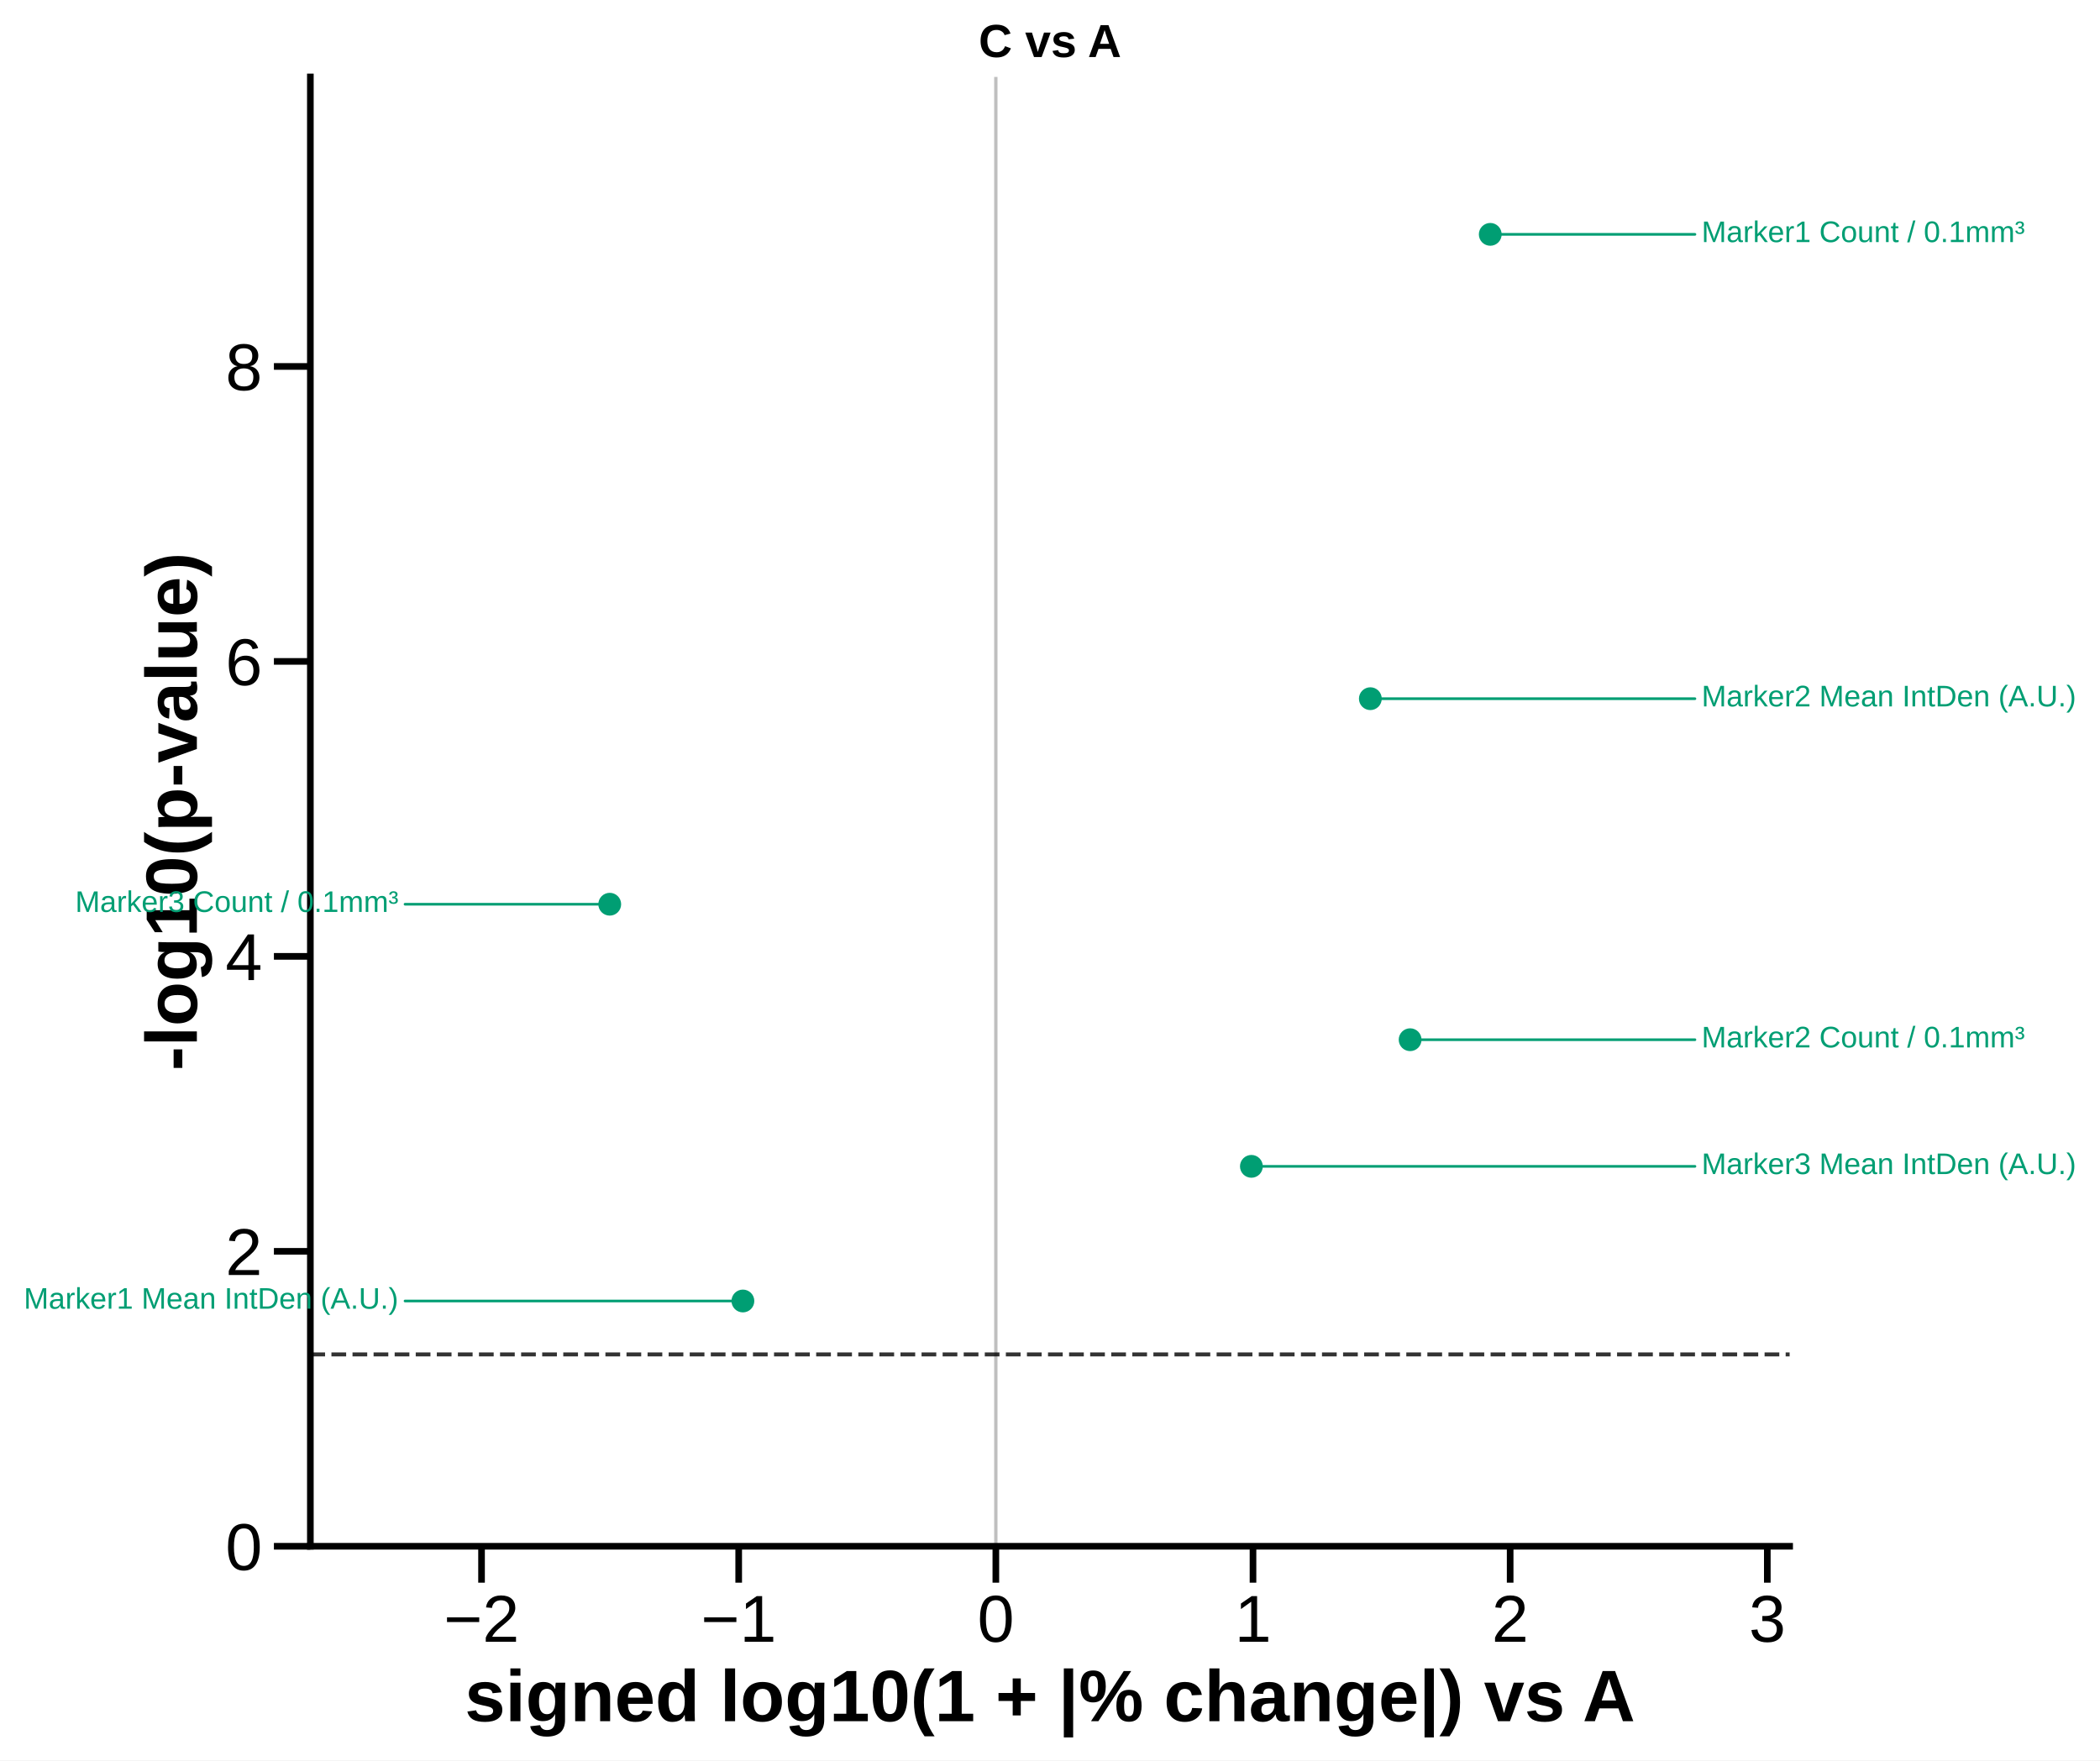
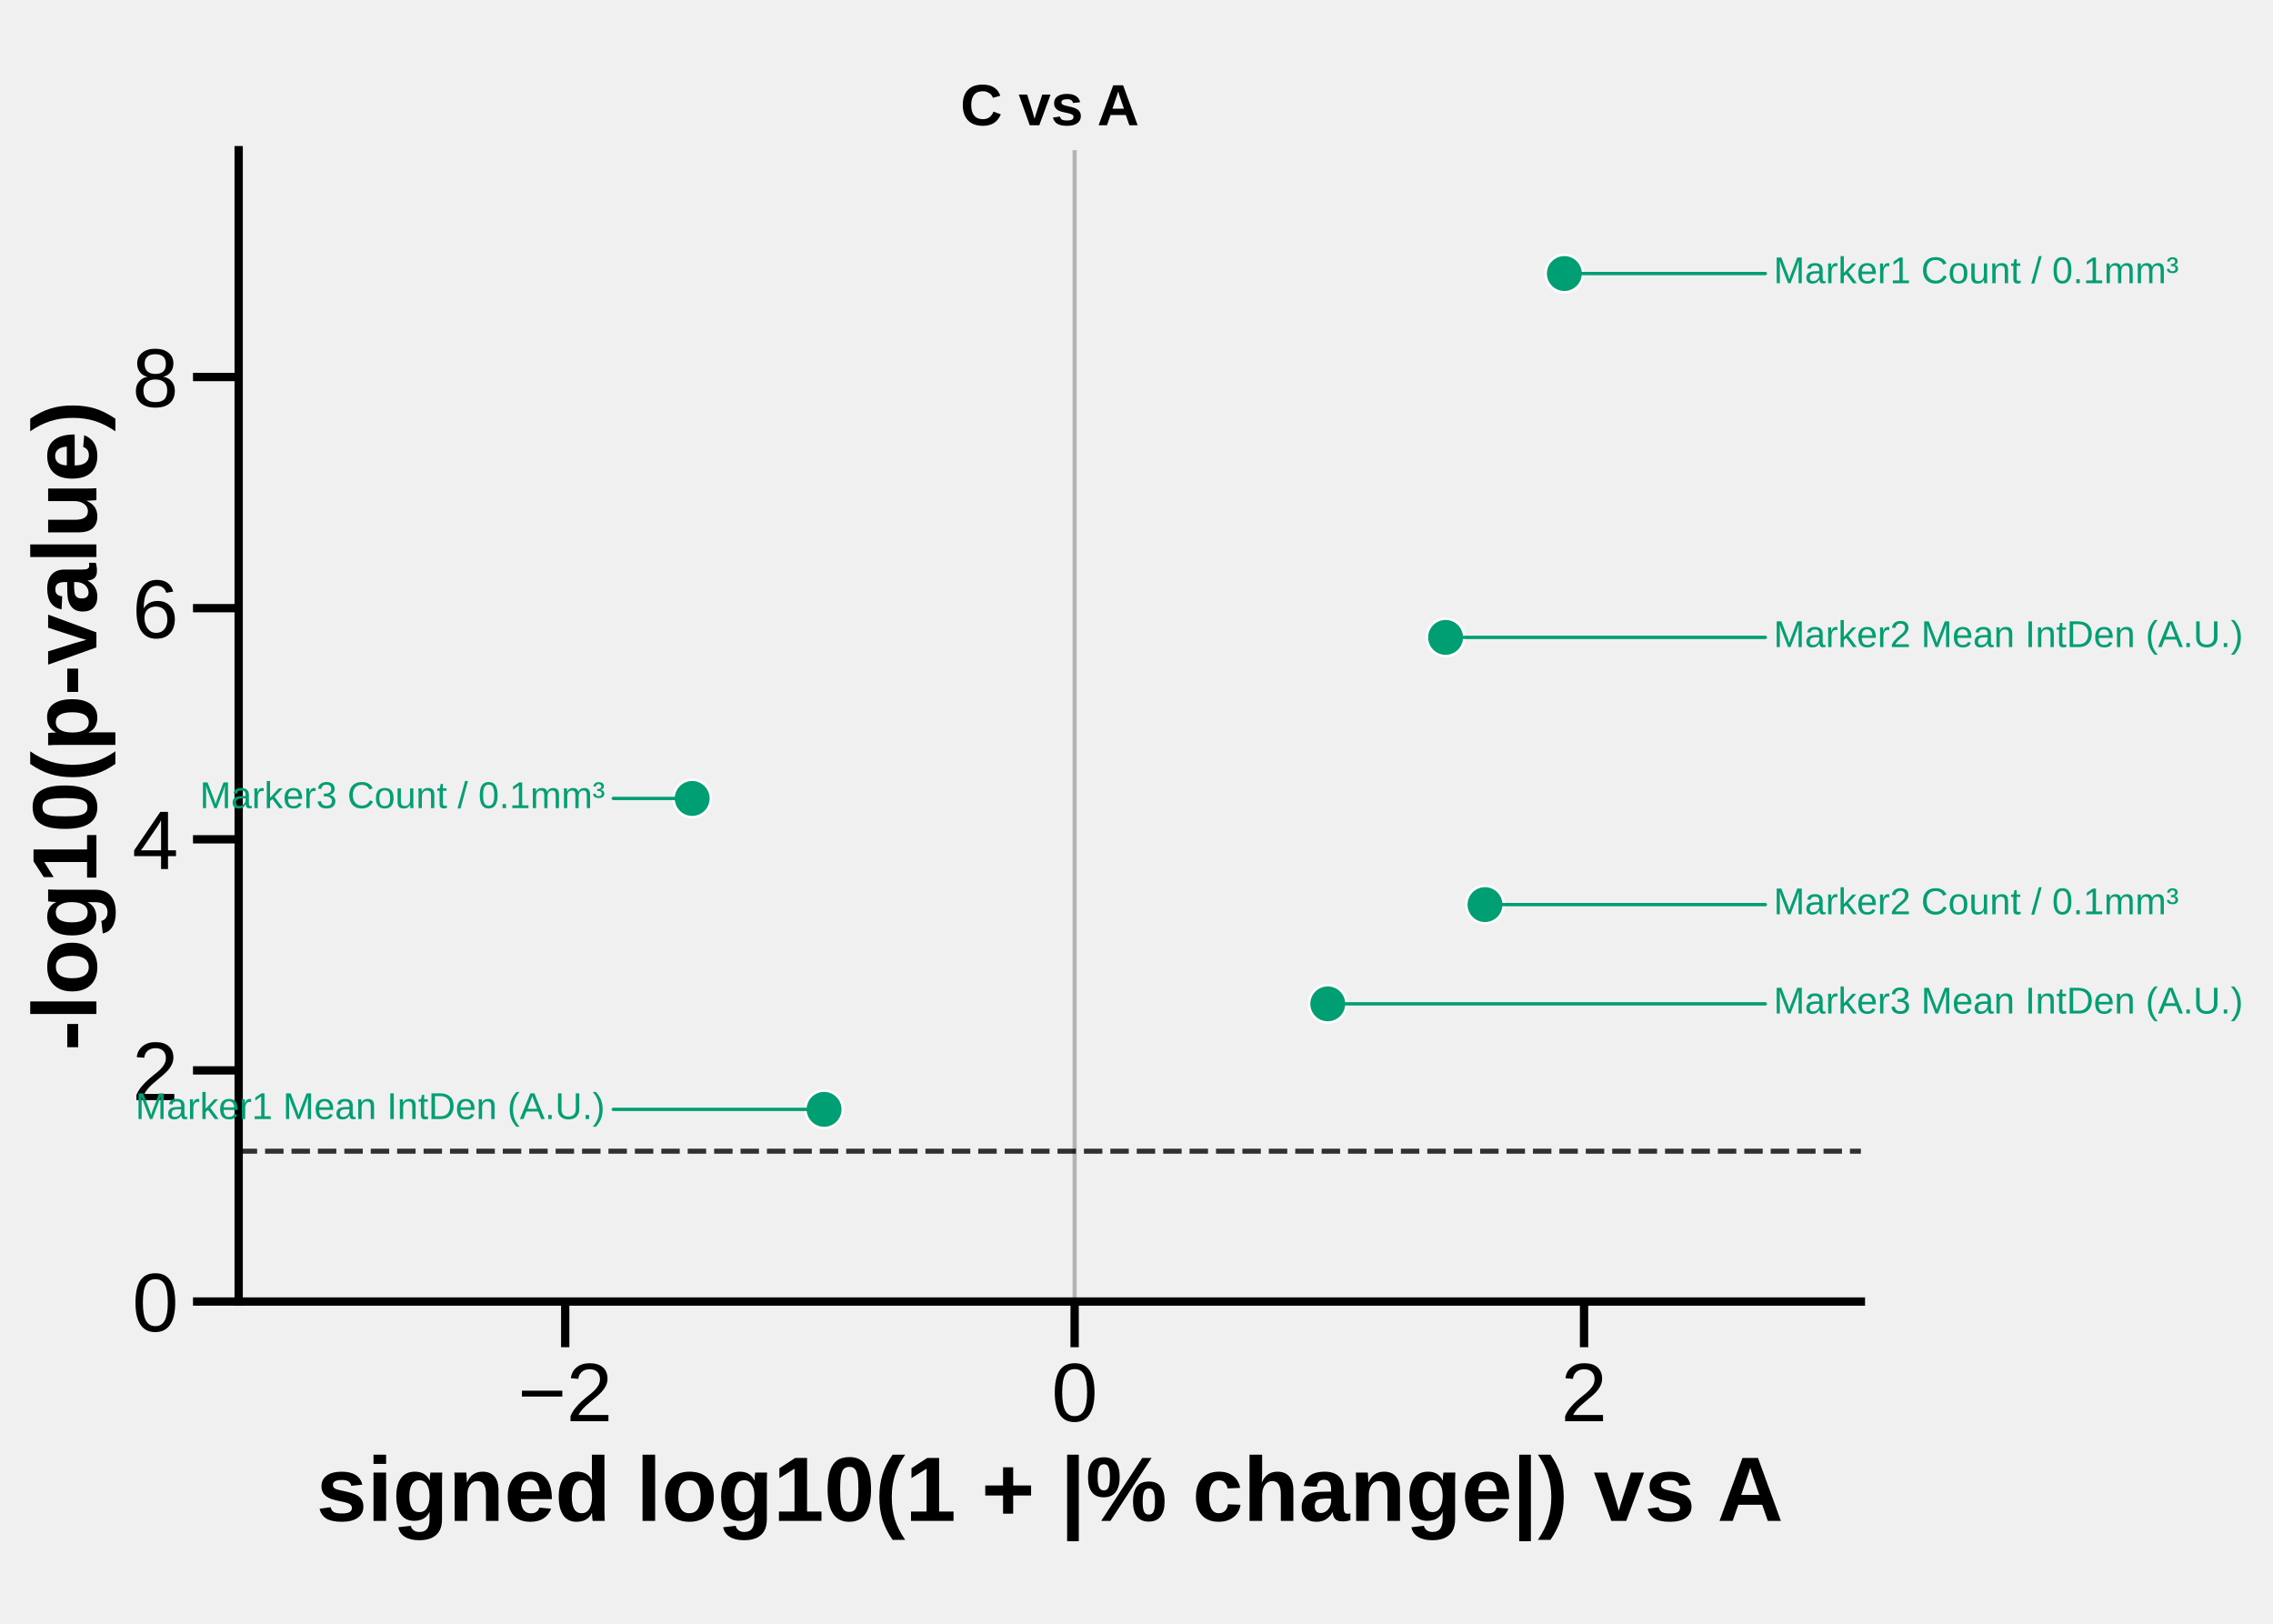
- <svg xmlns="http://www.w3.org/2000/svg" xmlns:xlink="http://www.w3.org/1999/xlink" width="633.715pt" height="531.377pt" viewBox="0 0 633.715 531.377" version="1.1">
+ <svg xmlns="http://www.w3.org/2000/svg" xmlns:xlink="http://www.w3.org/1999/xlink" width="504pt" height="360pt" viewBox="0 0 547.296 365.057" version="1.1">
  <defs>
    <style type="text/css">*{stroke-linejoin: round; stroke-linecap: butt}</style>
  </defs>
  <g id="figure_1">
    <g id="patch_1">
-       <path d="M 0 531.377  L 633.715 531.377  L 633.715 0  L 0 0  z " style="fill: #ffffff" />
+       <path d="M 0 365.057  L 547.296 365.057  L 547.296 0  L 0 0  L 0 365.057  z " style="fill: none" />
    </g>
    <g id="axes_1">
      <g id="patch_2">
-         <path d="M 93.657 466.741  L 540.057 466.741  L 540.057 23.221  L 93.657 23.221  z " style="fill: #ffffff" />
+         <path d="M 57.468 300.421  L 448.067 300.421  L 448.067 23.221  L 57.468 23.221  L 57.468 300.421  z " style="fill: none" />
      </g>
      <g id="matplotlib.axis_1">
        <g id="xtick_1">
          <g id="line2d_1">
            <defs>
-               <path id="mda907279f9" d="M 0 0  L 0 11  " style="stroke: #000000; stroke-width: 2" />
+               <path id="m1e5121c3e1" d="M 0 0  L 0 11  " style="stroke: #000000; stroke-width: 2" />
            </defs>
            <g>
-               <use xlink:href="#mda907279f9" x="145.313" y="466.741" style="stroke: #000000; stroke-width: 2" />
+               <use xlink:href="#m1e5121c3e1" x="136.092" y="300.421" style="stroke: #000000; stroke-width: 2" />
            </g>
          </g>
          <g id="text_1">
-             <text style="font-size: 20px; font-family: 'Arial'; text-anchor: middle" x="145.313" y="495.557" transform="rotate(-0 145.3128 495.5566)">−2</text>
+             <text style="font: 20px 'Arial'; text-anchor: middle" x="136.092" y="329.237" transform="rotate(-0 136.092 329.2366)">−2</text>
          </g>
        </g>
        <g id="xtick_2">
          <g id="line2d_2">
            <g>
-               <use xlink:href="#mda907279f9" x="222.914" y="466.741" style="stroke: #000000; stroke-width: 2" />
+               <use xlink:href="#m1e5121c3e1" x="258.752" y="300.421" style="stroke: #000000; stroke-width: 2" />
            </g>
          </g>
          <g id="text_2">
-             <text style="font-size: 20px; font-family: 'Arial'; text-anchor: middle" x="222.914" y="495.557" transform="rotate(-0 222.914 495.5566)">−1</text>
+             <text style="font: 20px 'Arial'; text-anchor: middle" x="258.752" y="329.237" transform="rotate(-0 258.752 329.2366)">0</text>
          </g>
        </g>
        <g id="xtick_3">
          <g id="line2d_3">
            <g>
-               <use xlink:href="#mda907279f9" x="300.515" y="466.741" style="stroke: #000000; stroke-width: 2" />
+               <use xlink:href="#m1e5121c3e1" x="381.412" y="300.421" style="stroke: #000000; stroke-width: 2" />
            </g>
          </g>
          <g id="text_3">
-             <text style="font-size: 20px; font-family: 'Arial'; text-anchor: middle" x="300.515" y="495.557" transform="rotate(-0 300.5152 495.5566)">0</text>
+             <text style="font: 20px 'Arial'; text-anchor: middle" x="381.412" y="329.237" transform="rotate(-0 381.412 329.2366)">2</text>
          </g>
        </g>
-         <g id="xtick_4">
-           <g id="line2d_4">
-             <g>
-               <use xlink:href="#mda907279f9" x="378.116" y="466.741" style="stroke: #000000; stroke-width: 2" />
-             </g>
-           </g>
-           <g id="text_4">
-             <text style="font-size: 20px; font-family: 'Arial'; text-anchor: middle" x="378.116" y="495.557" transform="rotate(-0 378.1164 495.5566)">1</text>
-           </g>
-         </g>
-         <g id="xtick_5">
-           <g id="line2d_5">
-             <g>
-               <use xlink:href="#mda907279f9" x="455.718" y="466.741" style="stroke: #000000; stroke-width: 2" />
-             </g>
-           </g>
-           <g id="text_5">
-             <text style="font-size: 20px; font-family: 'Arial'; text-anchor: middle" x="455.718" y="495.557" transform="rotate(-0 455.7177 495.5566)">2</text>
-           </g>
-         </g>
-         <g id="xtick_6">
-           <g id="line2d_6">
-             <g>
-               <use xlink:href="#mda907279f9" x="533.319" y="466.741" style="stroke: #000000; stroke-width: 2" />
-             </g>
-           </g>
-           <g id="text_6">
-             <text style="font-size: 20px; font-family: 'Arial'; text-anchor: middle" x="533.319" y="495.557" transform="rotate(-0 533.3189 495.5566)">3</text>
-           </g>
-         </g>
-         <g id="text_7">
-           <text style="font-weight: 700; font-size: 22px; font-family: 'Arial'; text-anchor: middle" x="316.857" y="519.547" transform="rotate(-0 316.8573 519.5469)">signed log10(1 + |% change|) vs A</text>
+         <g id="text_4">
+           <text style="font: 700 22px 'Arial'; text-anchor: middle" x="252.768" y="353.227" transform="rotate(-0 252.7675 353.2269)">signed log10(1 + |% change|) vs A</text>
        </g>
      </g>
      <g id="matplotlib.axis_2">
        <g id="ytick_1">
-           <g id="line2d_7">
+           <g id="line2d_4">
            <defs>
-               <path id="mf16f815355" d="M 0 0  L -11 0  " style="stroke: #000000; stroke-width: 2" />
+               <path id="mb2d320cdbd" d="M 0 0  L -11 0  " style="stroke: #000000; stroke-width: 2" />
            </defs>
            <g>
-               <use xlink:href="#mf16f815355" x="93.657" y="466.741" style="stroke: #000000; stroke-width: 2" />
+               <use xlink:href="#mb2d320cdbd" x="57.468" y="300.421" style="stroke: #000000; stroke-width: 2" />
+             </g>
+           </g>
+           <g id="text_5">
+             <text style="font: 20px 'Arial'; text-anchor: end" x="42.968" y="307.579" transform="rotate(-0 42.9675 307.5788)">0</text>
+           </g>
+         </g>
+         <g id="ytick_2">
+           <g id="line2d_5">
+             <g>
+               <use xlink:href="#mb2d320cdbd" x="57.468" y="244.776" style="stroke: #000000; stroke-width: 2" />
+             </g>
+           </g>
+           <g id="text_6">
+             <text style="font: 20px 'Arial'; text-anchor: end" x="42.968" y="251.934" transform="rotate(-0 42.9675 251.9339)">2</text>
+           </g>
+         </g>
+         <g id="ytick_3">
+           <g id="line2d_6">
+             <g>
+               <use xlink:href="#mb2d320cdbd" x="57.468" y="189.131" style="stroke: #000000; stroke-width: 2" />
+             </g>
+           </g>
+           <g id="text_7">
+             <text style="font: 20px 'Arial'; text-anchor: end" x="42.968" y="196.289" transform="rotate(-0 42.9675 196.289)">4</text>
+           </g>
+         </g>
+         <g id="ytick_4">
+           <g id="line2d_7">
+             <g>
+               <use xlink:href="#mb2d320cdbd" x="57.468" y="133.486" style="stroke: #000000; stroke-width: 2" />
            </g>
          </g>
          <g id="text_8">
-             <text style="font-size: 20px; font-family: 'Arial'; text-anchor: end" x="79.157" y="473.899" transform="rotate(-0 79.15732 473.8988)">0</text>
+             <text style="font: 20px 'Arial'; text-anchor: end" x="42.968" y="140.644" transform="rotate(-0 42.9675 140.6441)">6</text>
          </g>
        </g>
-         <g id="ytick_2">
+         <g id="ytick_5">
          <g id="line2d_8">
            <g>
-               <use xlink:href="#mf16f815355" x="93.657" y="377.709" style="stroke: #000000; stroke-width: 2" />
+               <use xlink:href="#mb2d320cdbd" x="57.468" y="77.841" style="stroke: #000000; stroke-width: 2" />
            </g>
          </g>
          <g id="text_9">
-             <text style="font-size: 20px; font-family: 'Arial'; text-anchor: end" x="79.157" y="384.867" transform="rotate(-0 79.15732 384.867)">2</text>
+             <text style="font: 20px 'Arial'; text-anchor: end" x="42.968" y="84.999" transform="rotate(-0 42.9675 84.99928)">8</text>
          </g>
        </g>
-         <g id="ytick_3">
-           <g id="line2d_9">
-             <g>
-               <use xlink:href="#mf16f815355" x="93.657" y="288.677" style="stroke: #000000; stroke-width: 2" />
-             </g>
-           </g>
-           <g id="text_10">
-             <text style="font-size: 20px; font-family: 'Arial'; text-anchor: end" x="79.157" y="295.835" transform="rotate(-0 79.15732 295.8352)">4</text>
-           </g>
-         </g>
-         <g id="ytick_4">
-           <g id="line2d_10">
-             <g>
-               <use xlink:href="#mf16f815355" x="93.657" y="199.646" style="stroke: #000000; stroke-width: 2" />
-             </g>
-           </g>
-           <g id="text_11">
-             <text style="font-size: 20px; font-family: 'Arial'; text-anchor: end" x="79.157" y="206.803" transform="rotate(-0 79.15732 206.8034)">6</text>
-           </g>
-         </g>
-         <g id="ytick_5">
-           <g id="line2d_11">
-             <g>
-               <use xlink:href="#mf16f815355" x="93.657" y="110.614" style="stroke: #000000; stroke-width: 2" />
-             </g>
-           </g>
-           <g id="text_12">
-             <text style="font-size: 20px; font-family: 'Arial'; text-anchor: end" x="79.157" y="117.772" transform="rotate(-0 79.15732 117.7716)">8</text>
-           </g>
-         </g>
-         <g id="text_13">
-           <text style="font-weight: 700; font-size: 22px; font-family: 'Arial'; text-anchor: middle" x="59.405" y="244.981" transform="rotate(-90 59.40513 244.9809)">-log10(p-value)</text>
+         <g id="text_10">
+           <text style="font: 700 22px 'Arial'; text-anchor: middle" x="23.215" y="161.821" transform="rotate(-90 23.21531 161.8209)">-log10(p-value)</text>
        </g>
      </g>
-       <g id="line2d_12">
-         <path d="M 93.657 408.824  L 540.057 408.824  " clip-path="url(#pf09bac0a1a)" style="fill: none; stroke-dasharray: 4.44,1.92; stroke-dashoffset: 0; stroke: #000000; stroke-opacity: 0.8; stroke-width: 1.2" />
+       <g id="line2d_9">
+         <path d="M 57.468 264.223  L 448.067 264.223  " clip-path="url(#pef68949d92)" style="fill: none; stroke-dasharray: 4.44,1.92; stroke-dashoffset: 0; stroke: #000000; stroke-opacity: 0.8; stroke-width: 1.2" />
      </g>
-       <g id="line2d_13">
-         <path d="M 300.515 466.741  L 300.515 23.221  " clip-path="url(#pf09bac0a1a)" style="fill: none; stroke: #000000; stroke-opacity: 0.25; stroke-linecap: square" />
+       <g id="line2d_10">
+         <path d="M 258.752 300.421  L 258.752 23.221  " clip-path="url(#pef68949d92)" style="fill: none; stroke: #000000; stroke-opacity: 0.25; stroke-linecap: square" />
      </g>
      <g id="patch_3">
-         <path d="M 93.657 466.741  L 93.657 23.221  " style="fill: none; stroke: #000000; stroke-width: 2; stroke-linejoin: miter; stroke-linecap: square" />
+         <path d="M 57.468 300.421  L 57.468 23.221  " style="fill: none; stroke: #000000; stroke-width: 2; stroke-linejoin: miter; stroke-linecap: square" />
      </g>
      <g id="patch_4">
-         <path d="M 93.657 466.741  L 540.057 466.741  " style="fill: none; stroke: #000000; stroke-width: 2; stroke-linejoin: miter; stroke-linecap: square" />
+         <path d="M 57.468 300.421  L 448.067 300.421  " style="fill: none; stroke: #000000; stroke-width: 2; stroke-linejoin: miter; stroke-linecap: square" />
      </g>
      <g id="PathCollection_1">
        <defs>
-           <path id="m42ee42857e" d="M 0 3.742  C 0.992 3.742 1.944 3.347 2.646 2.646  C 3.347 1.944 3.742 0.992 3.742 0  C 3.742 -0.992 3.347 -1.944 2.646 -2.646  C 1.944 -3.347 0.992 -3.742 0 -3.742  C -0.992 -3.742 -1.944 -3.347 -2.646 -2.646  C -3.347 -1.944 -3.742 -0.992 -3.742 0  C -3.742 0.992 -3.347 1.944 -2.646 2.646  C -1.944 3.347 -0.992 3.742 0 3.742  z " style="stroke: #ffffff; stroke-width: 0.6" />
+           <path id="ma2503f8228" d="M 0 4.5  C 1.193 4.5 2.338 4.026 3.182 3.182  C 4.026 2.338 4.5 1.193 4.5 0  C 4.5 -1.193 4.026 -2.338 3.182 -3.182  C 2.338 -4.026 1.193 -4.5 0 -4.5  C -1.193 -4.5 -2.338 -4.026 -3.182 -3.182  C -4.026 -2.338 -4.5 -1.193 -4.5 0  C -4.5 1.193 -4.026 2.338 -3.182 3.182  C -2.338 4.026 -1.193 4.5 0 4.5  z " style="stroke: #ffffff; stroke-width: 0.6" />
        </defs>
-         <g clip-path="url(#pf09bac0a1a)">
-           <use xlink:href="#m42ee42857e" x="184" y="272.94" style="fill: #009e73; stroke: #ffffff; stroke-width: 0.6" />
-           <use xlink:href="#m42ee42857e" x="224.183" y="392.705" style="fill: #009e73; stroke: #ffffff; stroke-width: 0.6" />
-           <use xlink:href="#m42ee42857e" x="377.633" y="352.063" style="fill: #009e73; stroke: #ffffff; stroke-width: 0.6" />
-           <use xlink:href="#m42ee42857e" x="413.53" y="210.899" style="fill: #009e73; stroke: #ffffff; stroke-width: 0.6" />
-           <use xlink:href="#m42ee42857e" x="425.533" y="313.838" style="fill: #009e73; stroke: #ffffff; stroke-width: 0.6" />
-           <use xlink:href="#m42ee42857e" x="449.714" y="70.741" style="fill: #009e73; stroke: #ffffff; stroke-width: 0.6" />
+         <g clip-path="url(#pef68949d92)">
+           <use xlink:href="#ma2503f8228" x="166.667" y="179.295" style="fill: #009e73; stroke: #ffffff; stroke-width: 0.6" />
+           <use xlink:href="#ma2503f8228" x="198.425" y="254.148" style="fill: #009e73; stroke: #ffffff; stroke-width: 0.6" />
+           <use xlink:href="#ma2503f8228" x="319.7" y="228.747" style="fill: #009e73; stroke: #ffffff; stroke-width: 0.6" />
+           <use xlink:href="#ma2503f8228" x="348.07" y="140.519" style="fill: #009e73; stroke: #ffffff; stroke-width: 0.6" />
+           <use xlink:href="#ma2503f8228" x="357.557" y="204.857" style="fill: #009e73; stroke: #ffffff; stroke-width: 0.6" />
+           <use xlink:href="#ma2503f8228" x="376.668" y="52.921" style="fill: #009e73; stroke: #ffffff; stroke-width: 0.6" />
        </g>
      </g>
-       <g id="text_14">
-         <text style="font-weight: 700; font-size: 14px; font-family: 'Arial'; text-anchor: middle" x="316.857" y="17.221" transform="rotate(-0 316.8573 17.22094)">C vs A</text>
+       <g id="text_11">
+         <text style="font: 700 14px 'Arial'; text-anchor: middle" x="252.768" y="17.221" transform="rotate(-0 252.7675 17.22094)">C vs A</text>
      </g>
      <g id="patch_5">
-         <path d="M 122.23 392.705  Q 173.206 392.705 224.183 392.705  " style="fill: none; stroke: #009e73; stroke-width: 0.8; stroke-linecap: round" />
+         <path d="M 147.667 254.148  Q 173.046 254.148 198.425 254.148  " style="fill: none; stroke: #009e73; stroke-width: 0.8; stroke-linecap: round" />
+       </g>
+       <g id="text_12">
+         <text style="fill: #009e73; font: 9px 'Arial'; text-anchor: end" x="145.667" y="256.477" transform="rotate(-0 145.6675 256.477)">Marker1 Mean IntDen (A.U.)</text>
+       </g>
+       <g id="patch_6">
+         <path d="M 147.665 179.295  Q 157.166 179.295 166.667 179.295  " style="fill: none; stroke: #009e73; stroke-width: 0.8; stroke-linecap: round" />
+       </g>
+       <g id="text_13">
+         <text style="fill: #009e73; font: 9px 'Arial'; text-anchor: end" x="145.667" y="181.622" transform="rotate(-0 145.6675 181.622)">Marker3 Count / 0.1mm³</text>
+       </g>
+       <g id="patch_7">
+         <path d="M 425.069 228.747  Q 372.385 228.747 319.7 228.747  " style="fill: none; stroke: #009e73; stroke-width: 0.8; stroke-linecap: round" />
+       </g>
+       <g id="text_14">
+         <text style="fill: #009e73; font: 9px 'Arial'; text-anchor: start" x="427.067" y="231.076" transform="rotate(-0 427.0675 231.0762)">Marker3 Mean IntDen (A.U.)</text>
+       </g>
+       <g id="patch_8">
+         <path d="M 425.07 204.857  Q 391.313 204.857 357.557 204.857  " style="fill: none; stroke: #009e73; stroke-width: 0.8; stroke-linecap: round" />
      </g>
      <g id="text_15">
-         <text style="font-size: 9px; font-family: 'Arial'; text-anchor: end; fill: #009e73" x="120.229" y="395.033" transform="rotate(-0 120.2288 395.0334)">Marker1 Mean IntDen (A.U.)</text>
+         <text style="fill: #009e73; font: 9px 'Arial'; text-anchor: start" x="427.067" y="207.183" transform="rotate(-0 427.0675 207.1835)">Marker2 Count / 0.1mm³</text>
      </g>
-       <g id="patch_6">
-         <path d="M 122.229 272.94  Q 153.115 272.94 184 272.94  " style="fill: none; stroke: #009e73; stroke-width: 0.8; stroke-linecap: round" />
+       <g id="patch_9">
+         <path d="M 425.069 140.519  Q 386.569 140.519 348.07 140.519  " style="fill: none; stroke: #009e73; stroke-width: 0.8; stroke-linecap: round" />
      </g>
      <g id="text_16">
-         <text style="font-size: 9px; font-family: 'Arial'; text-anchor: end; fill: #009e73" x="120.229" y="275.267" transform="rotate(-0 120.2288 275.2667)">Marker3 Count / 0.1mm³</text>
+         <text style="fill: #009e73; font: 9px 'Arial'; text-anchor: start" x="427.067" y="142.848" transform="rotate(-0 427.0675 142.8482)">Marker2 Mean IntDen (A.U.)</text>
      </g>
-       <g id="patch_7">
-         <path d="M 511.485 352.063  Q 444.559 352.063 377.633 352.063  " style="fill: none; stroke: #009e73; stroke-width: 0.8; stroke-linecap: round" />
+       <g id="patch_10">
+         <path d="M 425.07 52.921  Q 400.869 52.921 376.668 52.921  " style="fill: none; stroke: #009e73; stroke-width: 0.8; stroke-linecap: round" />
      </g>
      <g id="text_17">
-         <text style="font-size: 9px; font-family: 'Arial'; text-anchor: start; fill: #009e73" x="513.486" y="354.392" transform="rotate(-0 513.4859 354.3921)">Marker3 Mean IntDen (A.U.)</text>
-       </g>
-       <g id="patch_8">
-         <path d="M 511.484 313.838  Q 468.509 313.838 425.533 313.838  " style="fill: none; stroke: #009e73; stroke-width: 0.8; stroke-linecap: round" />
-       </g>
-       <g id="text_18">
-         <text style="font-size: 9px; font-family: 'Arial'; text-anchor: start; fill: #009e73" x="513.486" y="316.165" transform="rotate(-0 513.4859 316.165)">Marker2 Count / 0.1mm³</text>
-       </g>
-       <g id="patch_9">
-         <path d="M 511.481 210.899  Q 462.506 210.899 413.53 210.899  " style="fill: none; stroke: #009e73; stroke-width: 0.8; stroke-linecap: round" />
-       </g>
-       <g id="text_19">
-         <text style="font-size: 9px; font-family: 'Arial'; text-anchor: start; fill: #009e73" x="513.486" y="213.227" transform="rotate(-0 513.4859 213.2273)">Marker2 Mean IntDen (A.U.)</text>
-       </g>
-       <g id="patch_10">
-         <path d="M 511.485 70.741  Q 480.6 70.741 449.714 70.741  " style="fill: none; stroke: #009e73; stroke-width: 0.8; stroke-linecap: round" />
-       </g>
-       <g id="text_20">
-         <text style="font-size: 9px; font-family: 'Arial'; text-anchor: start; fill: #009e73" x="513.486" y="73.068" transform="rotate(-0 513.4859 73.06758)">Marker1 Count / 0.1mm³</text>
+         <text style="fill: #009e73; font: 9px 'Arial'; text-anchor: start" x="427.067" y="55.248" transform="rotate(-0 427.0675 55.24758)">Marker1 Count / 0.1mm³</text>
      </g>
    </g>
  </g>
  <defs>
-     <clipPath id="pf09bac0a1a">
-       <rect x="93.657" y="23.221" width="446.4" height="443.52" />
+     <clipPath id="pef68949d92">
+       <rect x="57.468" y="23.221" width="390.6" height="277.2" />
    </clipPath>
  </defs>
</svg>
